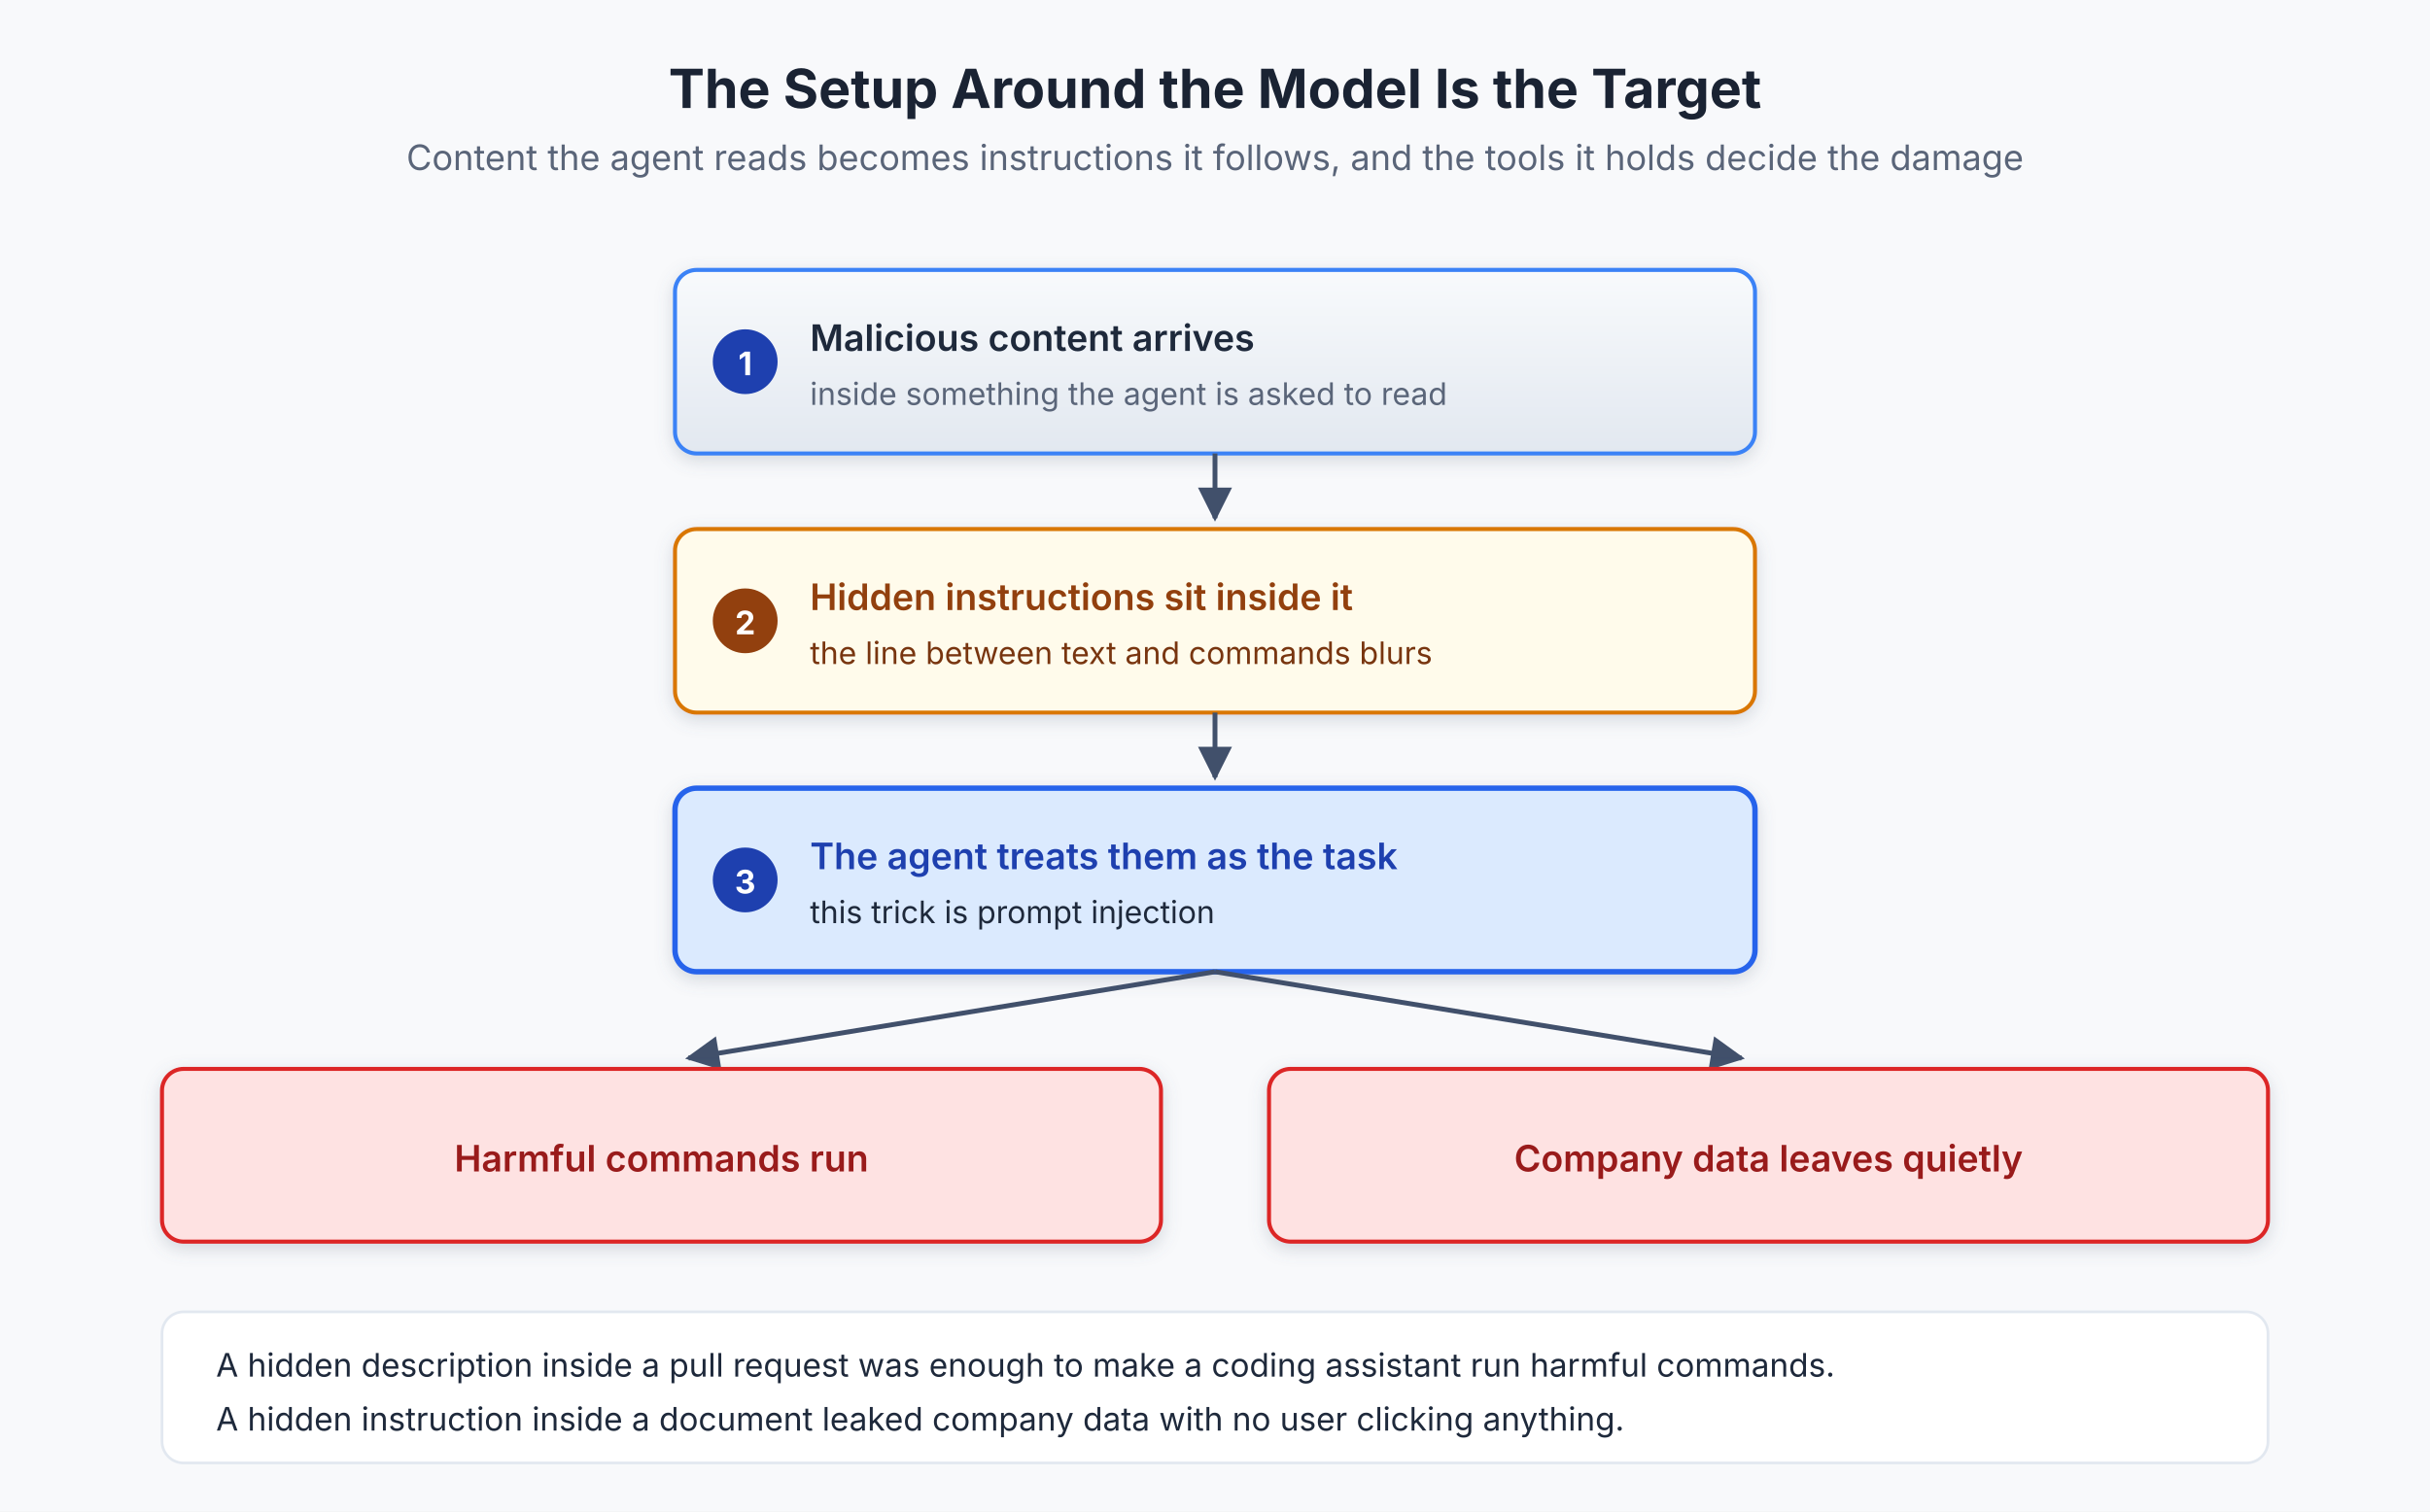
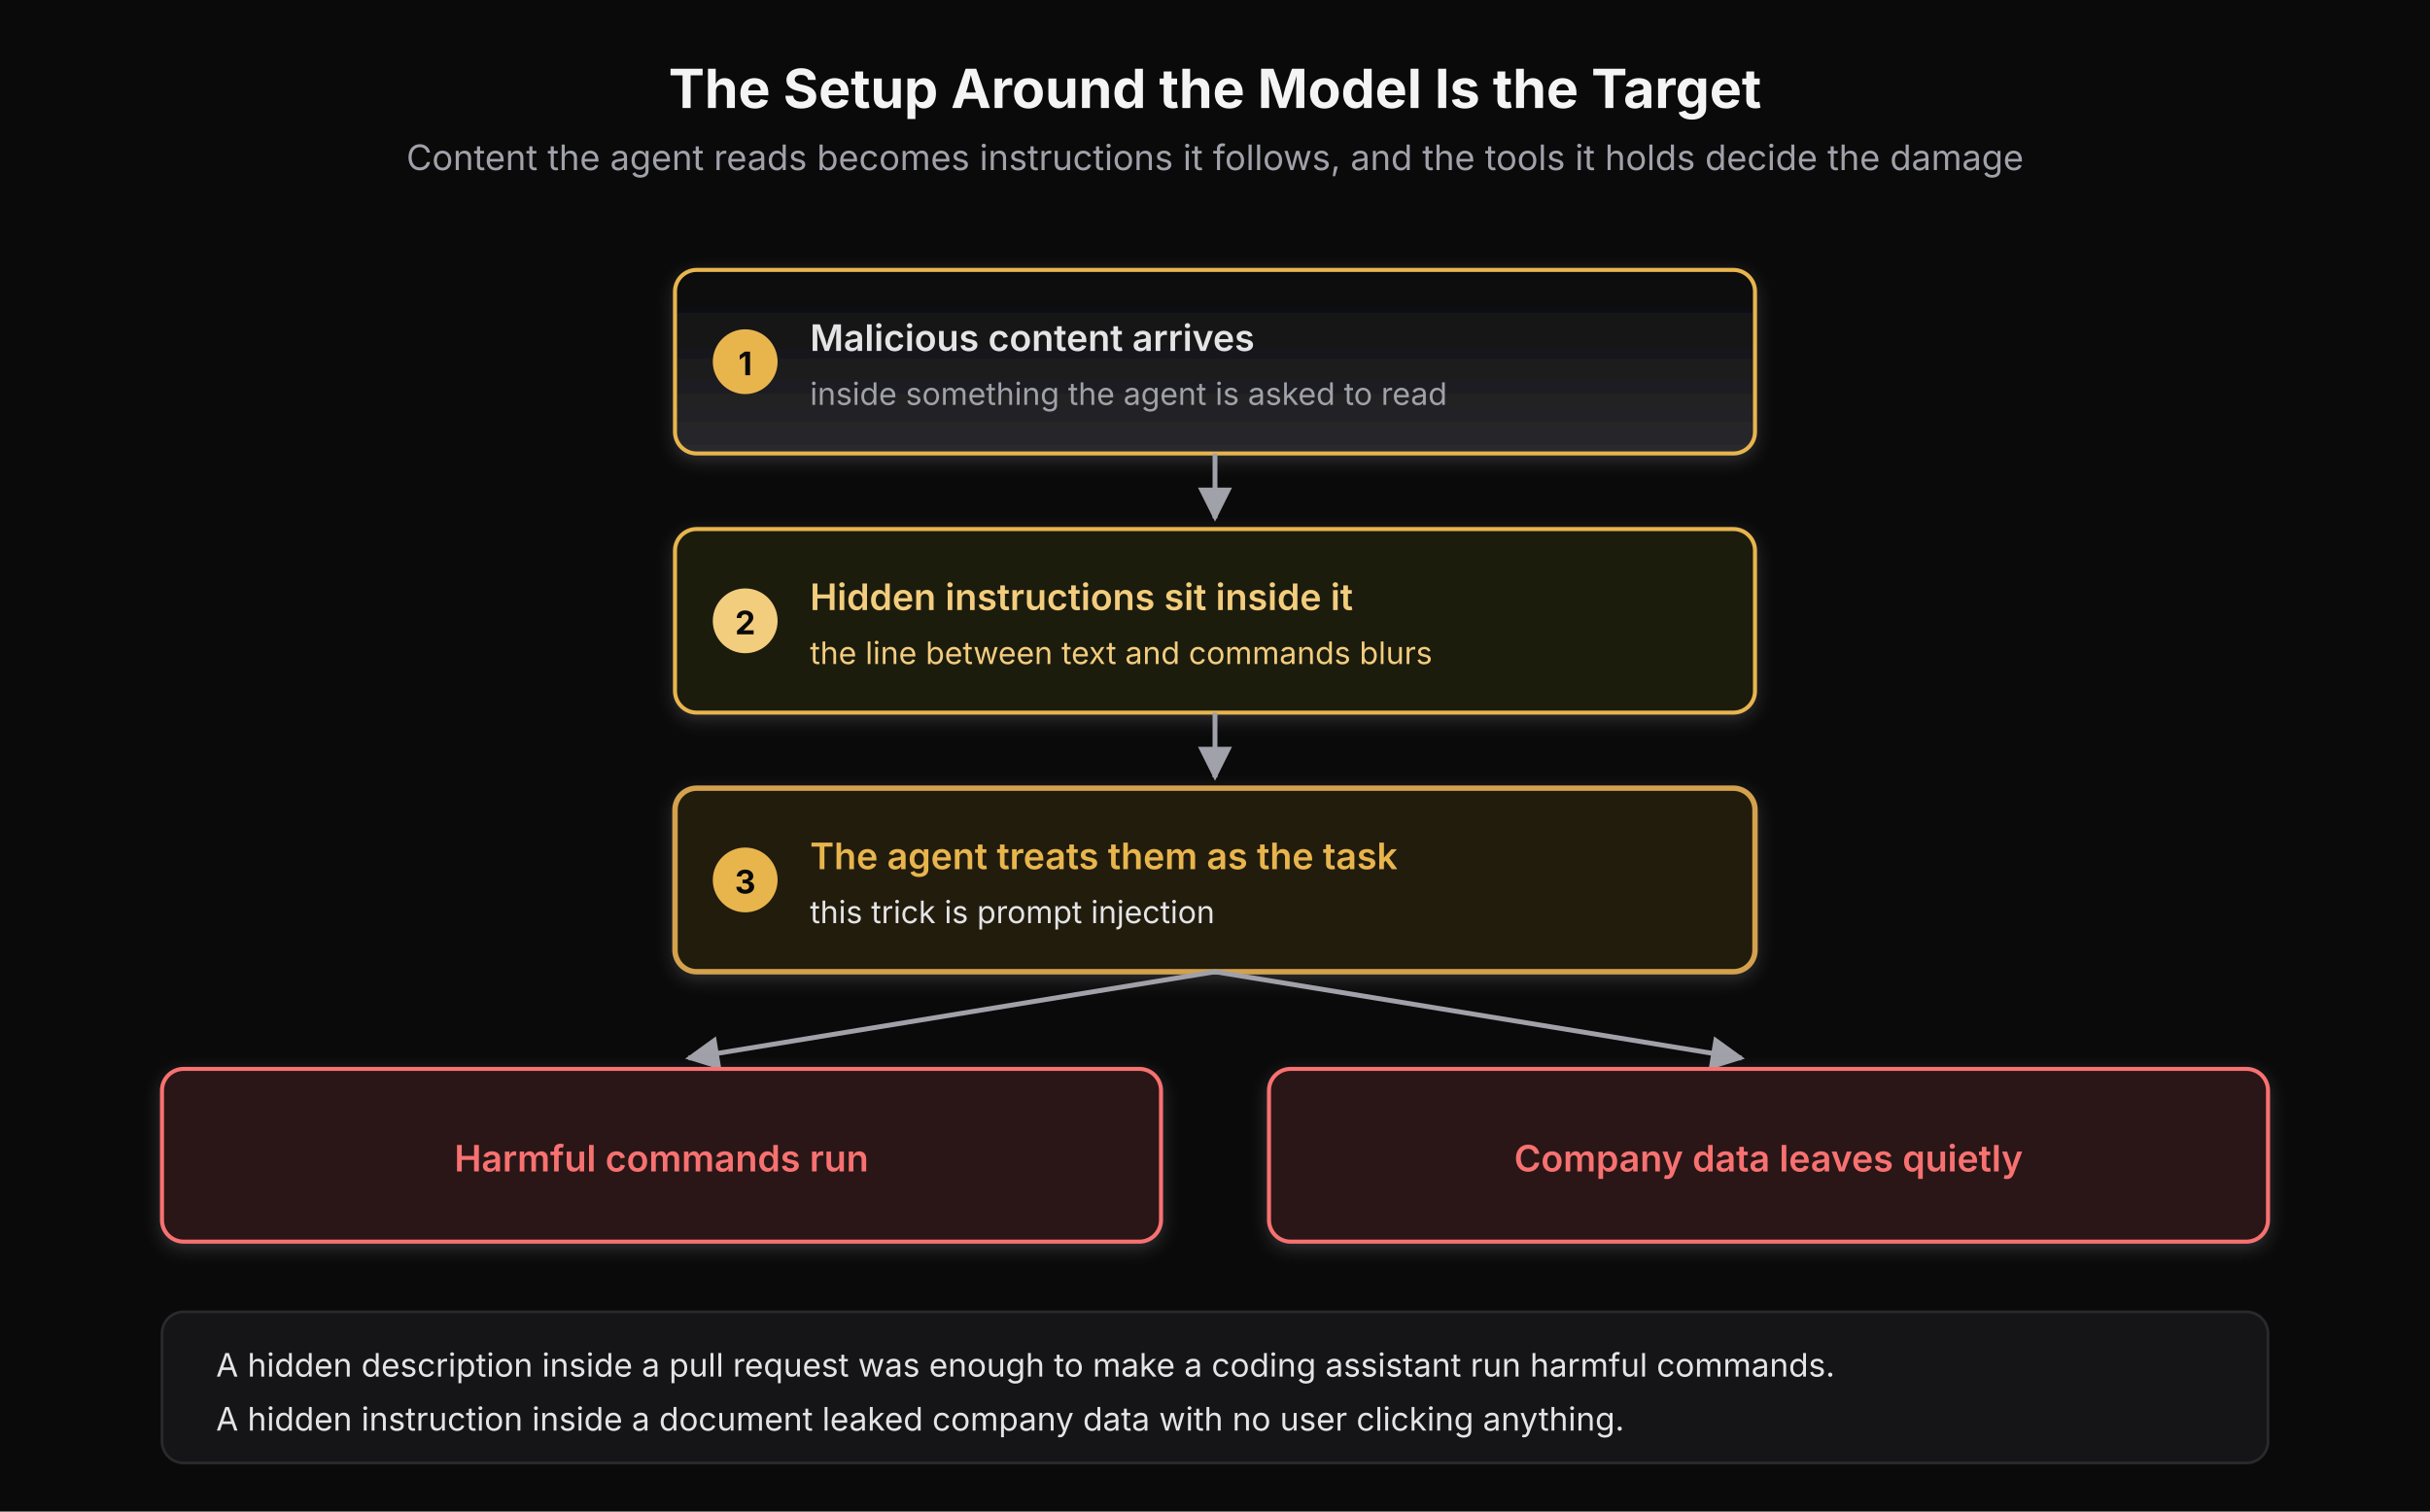
- <svg xmlns="http://www.w3.org/2000/svg" width="900" height="560" viewBox="0 0 900 560" font-family="Inter, system-ui, sans-serif">
+ <svg xmlns="http://www.w3.org/2000/svg" style="background:#0A0A0A" width="900" height="560" viewBox="0 0 900 560" font-family="Geist Variable, Space Grotesk, Inter, system-ui, sans-serif">
  <defs>
    <linearGradient id="boxGrad" x1="0%" y1="0%" x2="0%" y2="100%">
-       <stop offset="0%" style="stop-color:#f8fafc;stop-opacity:1" />
-       <stop offset="100%" style="stop-color:#e2e8f0;stop-opacity:1" />
+       <stop offset="0%" style="stop-color:#0A0A0A;stop-opacity:1" />
+       <stop offset="100%" style="stop-color:#2A2A2E;stop-opacity:1" />
    </linearGradient>
    <filter id="shadow" x="-20%" y="-20%" width="140%" height="140%">
-       <feDropShadow dx="0" dy="2" stdDeviation="3" flood-color="#64748b" flood-opacity="0.25" />
+       <feDropShadow dx="0" dy="2" stdDeviation="3" flood-color="#A1A1AA" flood-opacity="0.25" />
    </filter>
    <marker id="arrow" viewBox="0 0 10 10" refX="9" refY="5" markerWidth="7" markerHeight="7" orient="auto-start-reverse">
-       <path d="M0,0 L10,5 L0,10 z" fill="#41506B" />
+       <path d="M0,0 L10,5 L0,10 z" fill="#A1A1AA" />
    </marker>
  </defs>
-   <rect width="900" height="560" fill="#F8F9FB" />
-   <text x="450" y="40" text-anchor="middle" font-size="20" font-weight="700" fill="#1A2333">The Setup Around the Model Is the Target</text>
-   <text x="450" y="63" text-anchor="middle" font-size="13" fill="#5A6579">Content the agent reads becomes instructions it follows, and the tools it holds decide the damage</text>
-   <rect x="250" y="100" width="400" height="68" rx="8" fill="url(#boxGrad)" stroke="#3B82F6" stroke-width="1.5" filter="url(#shadow)" />
-   <circle cx="276" cy="134" r="12" fill="#1E40AF" />
-   <text x="276" y="139" text-anchor="middle" font-size="12" font-weight="700" fill="#FFFFFF">1</text>
-   <text x="300" y="130" font-size="13.5" font-weight="600" fill="#1E293B">Malicious content arrives</text>
-   <text x="300" y="150" font-size="11.5" fill="#5A6579">inside something the agent is asked to read</text>
-   <line x1="450" y1="168" x2="450" y2="192" stroke="#41506B" stroke-width="1.8" marker-end="url(#arrow)" />
-   <rect x="250" y="196" width="400" height="68" rx="8" fill="#FFFBEB" stroke="#D97706" stroke-width="1.5" filter="url(#shadow)" />
-   <circle cx="276" cy="230" r="12" fill="#92400E" />
-   <text x="276" y="235" text-anchor="middle" font-size="12" font-weight="700" fill="#FFFFFF">2</text>
-   <text x="300" y="226" font-size="13.5" font-weight="600" fill="#92400E">Hidden instructions sit inside it</text>
-   <text x="300" y="246" font-size="11.5" fill="#78350F">the line between text and commands blurs</text>
-   <line x1="450" y1="264" x2="450" y2="288" stroke="#41506B" stroke-width="1.8" marker-end="url(#arrow)" />
-   <rect x="250" y="292" width="400" height="68" rx="8" fill="#DBEAFE" stroke="#2563EB" stroke-width="2" filter="url(#shadow)" />
-   <circle cx="276" cy="326" r="12" fill="#1E40AF" />
-   <text x="276" y="331" text-anchor="middle" font-size="12" font-weight="700" fill="#FFFFFF">3</text>
-   <text x="300" y="322" font-size="13.5" font-weight="600" fill="#1E40AF">The agent treats them as the task</text>
-   <text x="300" y="342" font-size="11.5" fill="#1E293B">this trick is prompt injection</text>
-   <line x1="450" y1="360" x2="255" y2="392" stroke="#41506B" stroke-width="1.8" marker-end="url(#arrow)" />
-   <line x1="450" y1="360" x2="645" y2="392" stroke="#41506B" stroke-width="1.8" marker-end="url(#arrow)" />
-   <rect x="60" y="396" width="370" height="64" rx="8" fill="#FEE2E2" stroke="#DC2626" stroke-width="1.5" filter="url(#shadow)" />
-   <text x="245" y="434" text-anchor="middle" font-size="13.5" font-weight="600" fill="#991B1B">Harmful commands run</text>
-   <rect x="470" y="396" width="370" height="64" rx="8" fill="#FEE2E2" stroke="#DC2626" stroke-width="1.5" filter="url(#shadow)" />
-   <text x="655" y="434" text-anchor="middle" font-size="13.5" font-weight="600" fill="#991B1B">Company data leaves quietly</text>
-   <rect x="60" y="486" width="780" height="56" rx="8" fill="#FFFFFF" stroke="#E2E8F0" stroke-width="1" />
-   <text x="80" y="510" font-size="12" fill="#1E293B">A hidden description inside a pull request was enough to make a coding assistant run harmful commands.</text>
-   <text x="80" y="530" font-size="12" fill="#1E293B">A hidden instruction inside a document leaked company data with no user clicking anything.</text>
+   <rect width="900" height="560" fill="#0A0A0A" />
+   <text x="450" y="40" text-anchor="middle" font-size="20" font-weight="700" fill="#F4F4F5">The Setup Around the Model Is the Target</text>
+   <text x="450" y="63" text-anchor="middle" font-size="13" fill="#A1A1AA">Content the agent reads becomes instructions it follows, and the tools it holds decide the damage</text>
+   <rect x="250" y="100" width="400" height="68" rx="8" fill="url(#boxGrad)" stroke="#E8B54D" stroke-width="1.5" filter="url(#shadow)" />
+   <circle cx="276" cy="134" r="12" fill="#E8B54D" />
+   <text x="276" y="139" text-anchor="middle" font-size="12" font-weight="700" fill="#0A0A0A">1</text>
+   <text x="300" y="130" font-size="13.5" font-weight="600" fill="#E4E4E7">Malicious content arrives</text>
+   <text x="300" y="150" font-size="11.5" fill="#A1A1AA">inside something the agent is asked to read</text>
+   <line x1="450" y1="168" x2="450" y2="192" stroke="#A1A1AA" stroke-width="1.8" marker-end="url(#arrow)" />
+   <rect x="250" y="196" width="400" height="68" rx="8" fill="#1F1B10" stroke="#E8B54D" stroke-width="1.5" filter="url(#shadow)" />
+   <circle cx="276" cy="230" r="12" fill="#F3CD7E" />
+   <text x="276" y="235" text-anchor="middle" font-size="12" font-weight="700" fill="#0A0A0A">2</text>
+   <text x="300" y="226" font-size="13.5" font-weight="600" fill="#F3CD7E">Hidden instructions sit inside it</text>
+   <text x="300" y="246" font-size="11.5" fill="#F3CD7E">the line between text and commands blurs</text>
+   <line x1="450" y1="264" x2="450" y2="288" stroke="#A1A1AA" stroke-width="1.8" marker-end="url(#arrow)" />
+   <rect x="250" y="292" width="400" height="68" rx="8" fill="#241E10" stroke="#D4A24E" stroke-width="2" filter="url(#shadow)" />
+   <circle cx="276" cy="326" r="12" fill="#E8B54D" />
+   <text x="276" y="331" text-anchor="middle" font-size="12" font-weight="700" fill="#0A0A0A">3</text>
+   <text x="300" y="322" font-size="13.5" font-weight="600" fill="#E8B54D">The agent treats them as the task</text>
+   <text x="300" y="342" font-size="11.5" fill="#E4E4E7">this trick is prompt injection</text>
+   <line x1="450" y1="360" x2="255" y2="392" stroke="#A1A1AA" stroke-width="1.8" marker-end="url(#arrow)" />
+   <line x1="450" y1="360" x2="645" y2="392" stroke="#A1A1AA" stroke-width="1.8" marker-end="url(#arrow)" />
+   <rect x="60" y="396" width="370" height="64" rx="8" fill="#2A1416" stroke="#F87171" stroke-width="1.5" filter="url(#shadow)" />
+   <text x="245" y="434" text-anchor="middle" font-size="13.5" font-weight="600" fill="#F87171">Harmful commands run</text>
+   <rect x="470" y="396" width="370" height="64" rx="8" fill="#2A1416" stroke="#F87171" stroke-width="1.5" filter="url(#shadow)" />
+   <text x="655" y="434" text-anchor="middle" font-size="13.5" font-weight="600" fill="#F87171">Company data leaves quietly</text>
+   <rect x="60" y="486" width="780" height="56" rx="8" fill="#151517" stroke="#2A2A2E" stroke-width="1" />
+   <text x="80" y="510" font-size="12" fill="#E4E4E7">A hidden description inside a pull request was enough to make a coding assistant run harmful commands.</text>
+   <text x="80" y="530" font-size="12" fill="#E4E4E7">A hidden instruction inside a document leaked company data with no user clicking anything.</text>
</svg>
